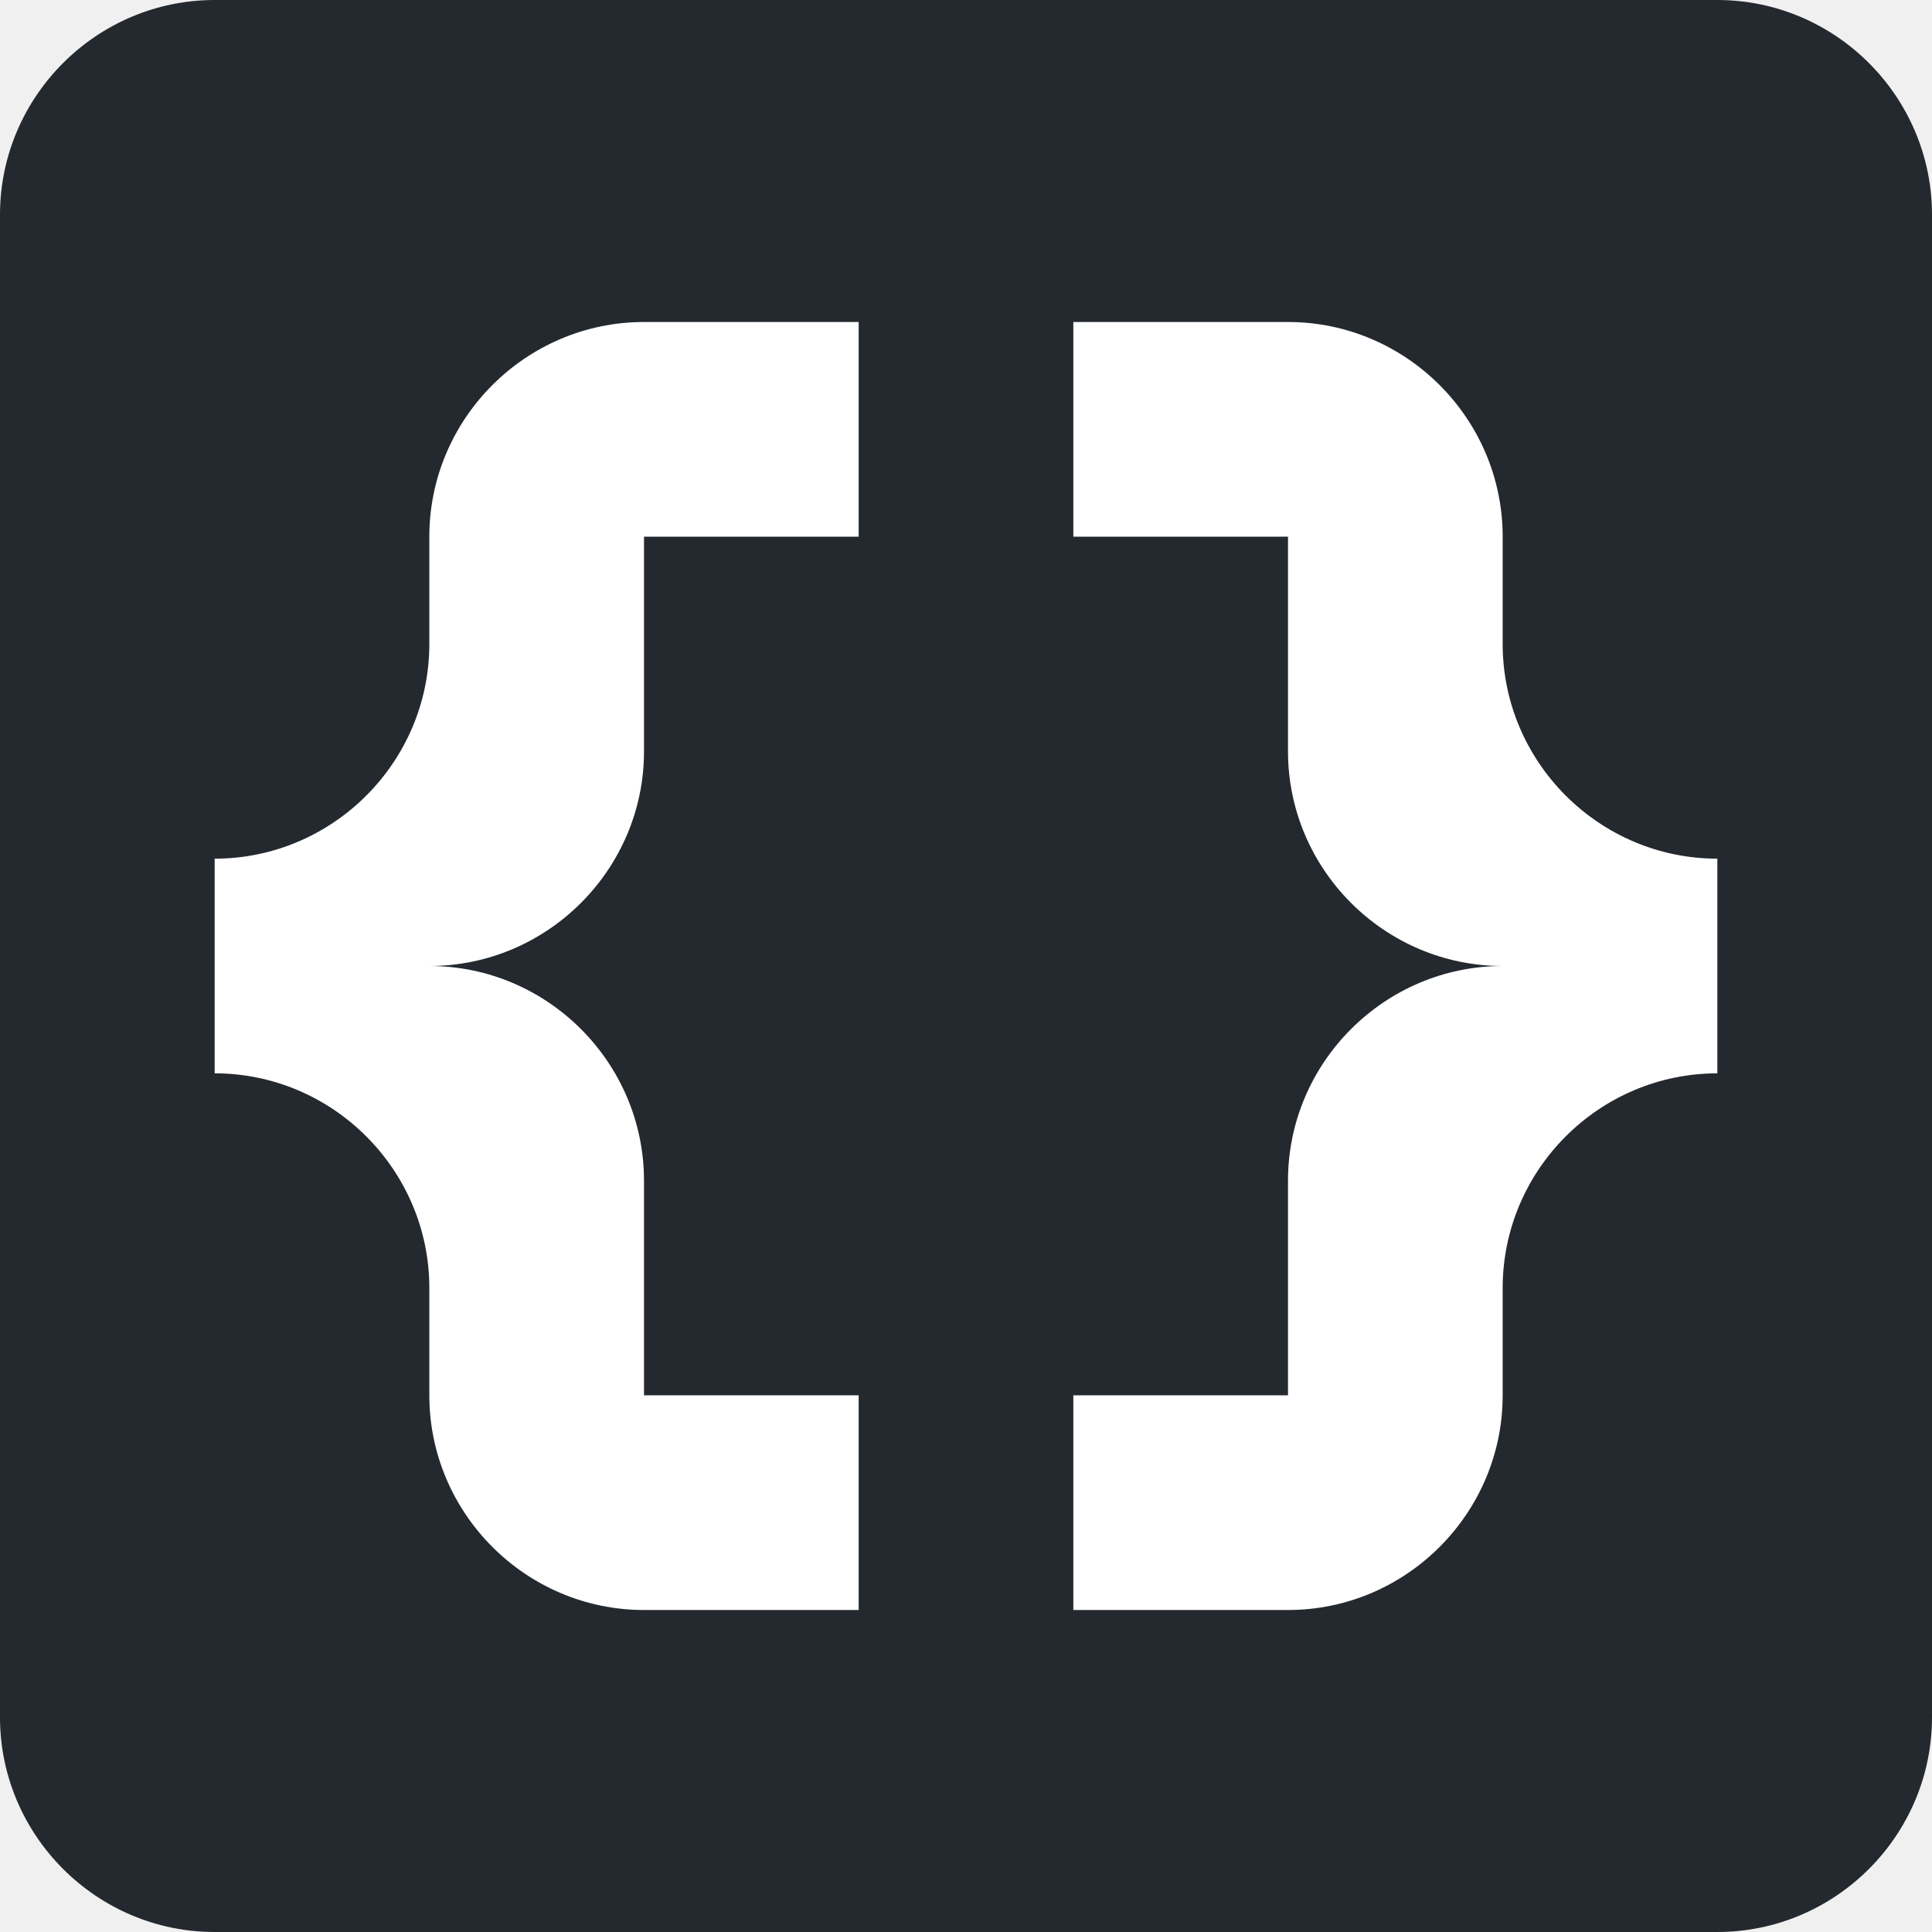
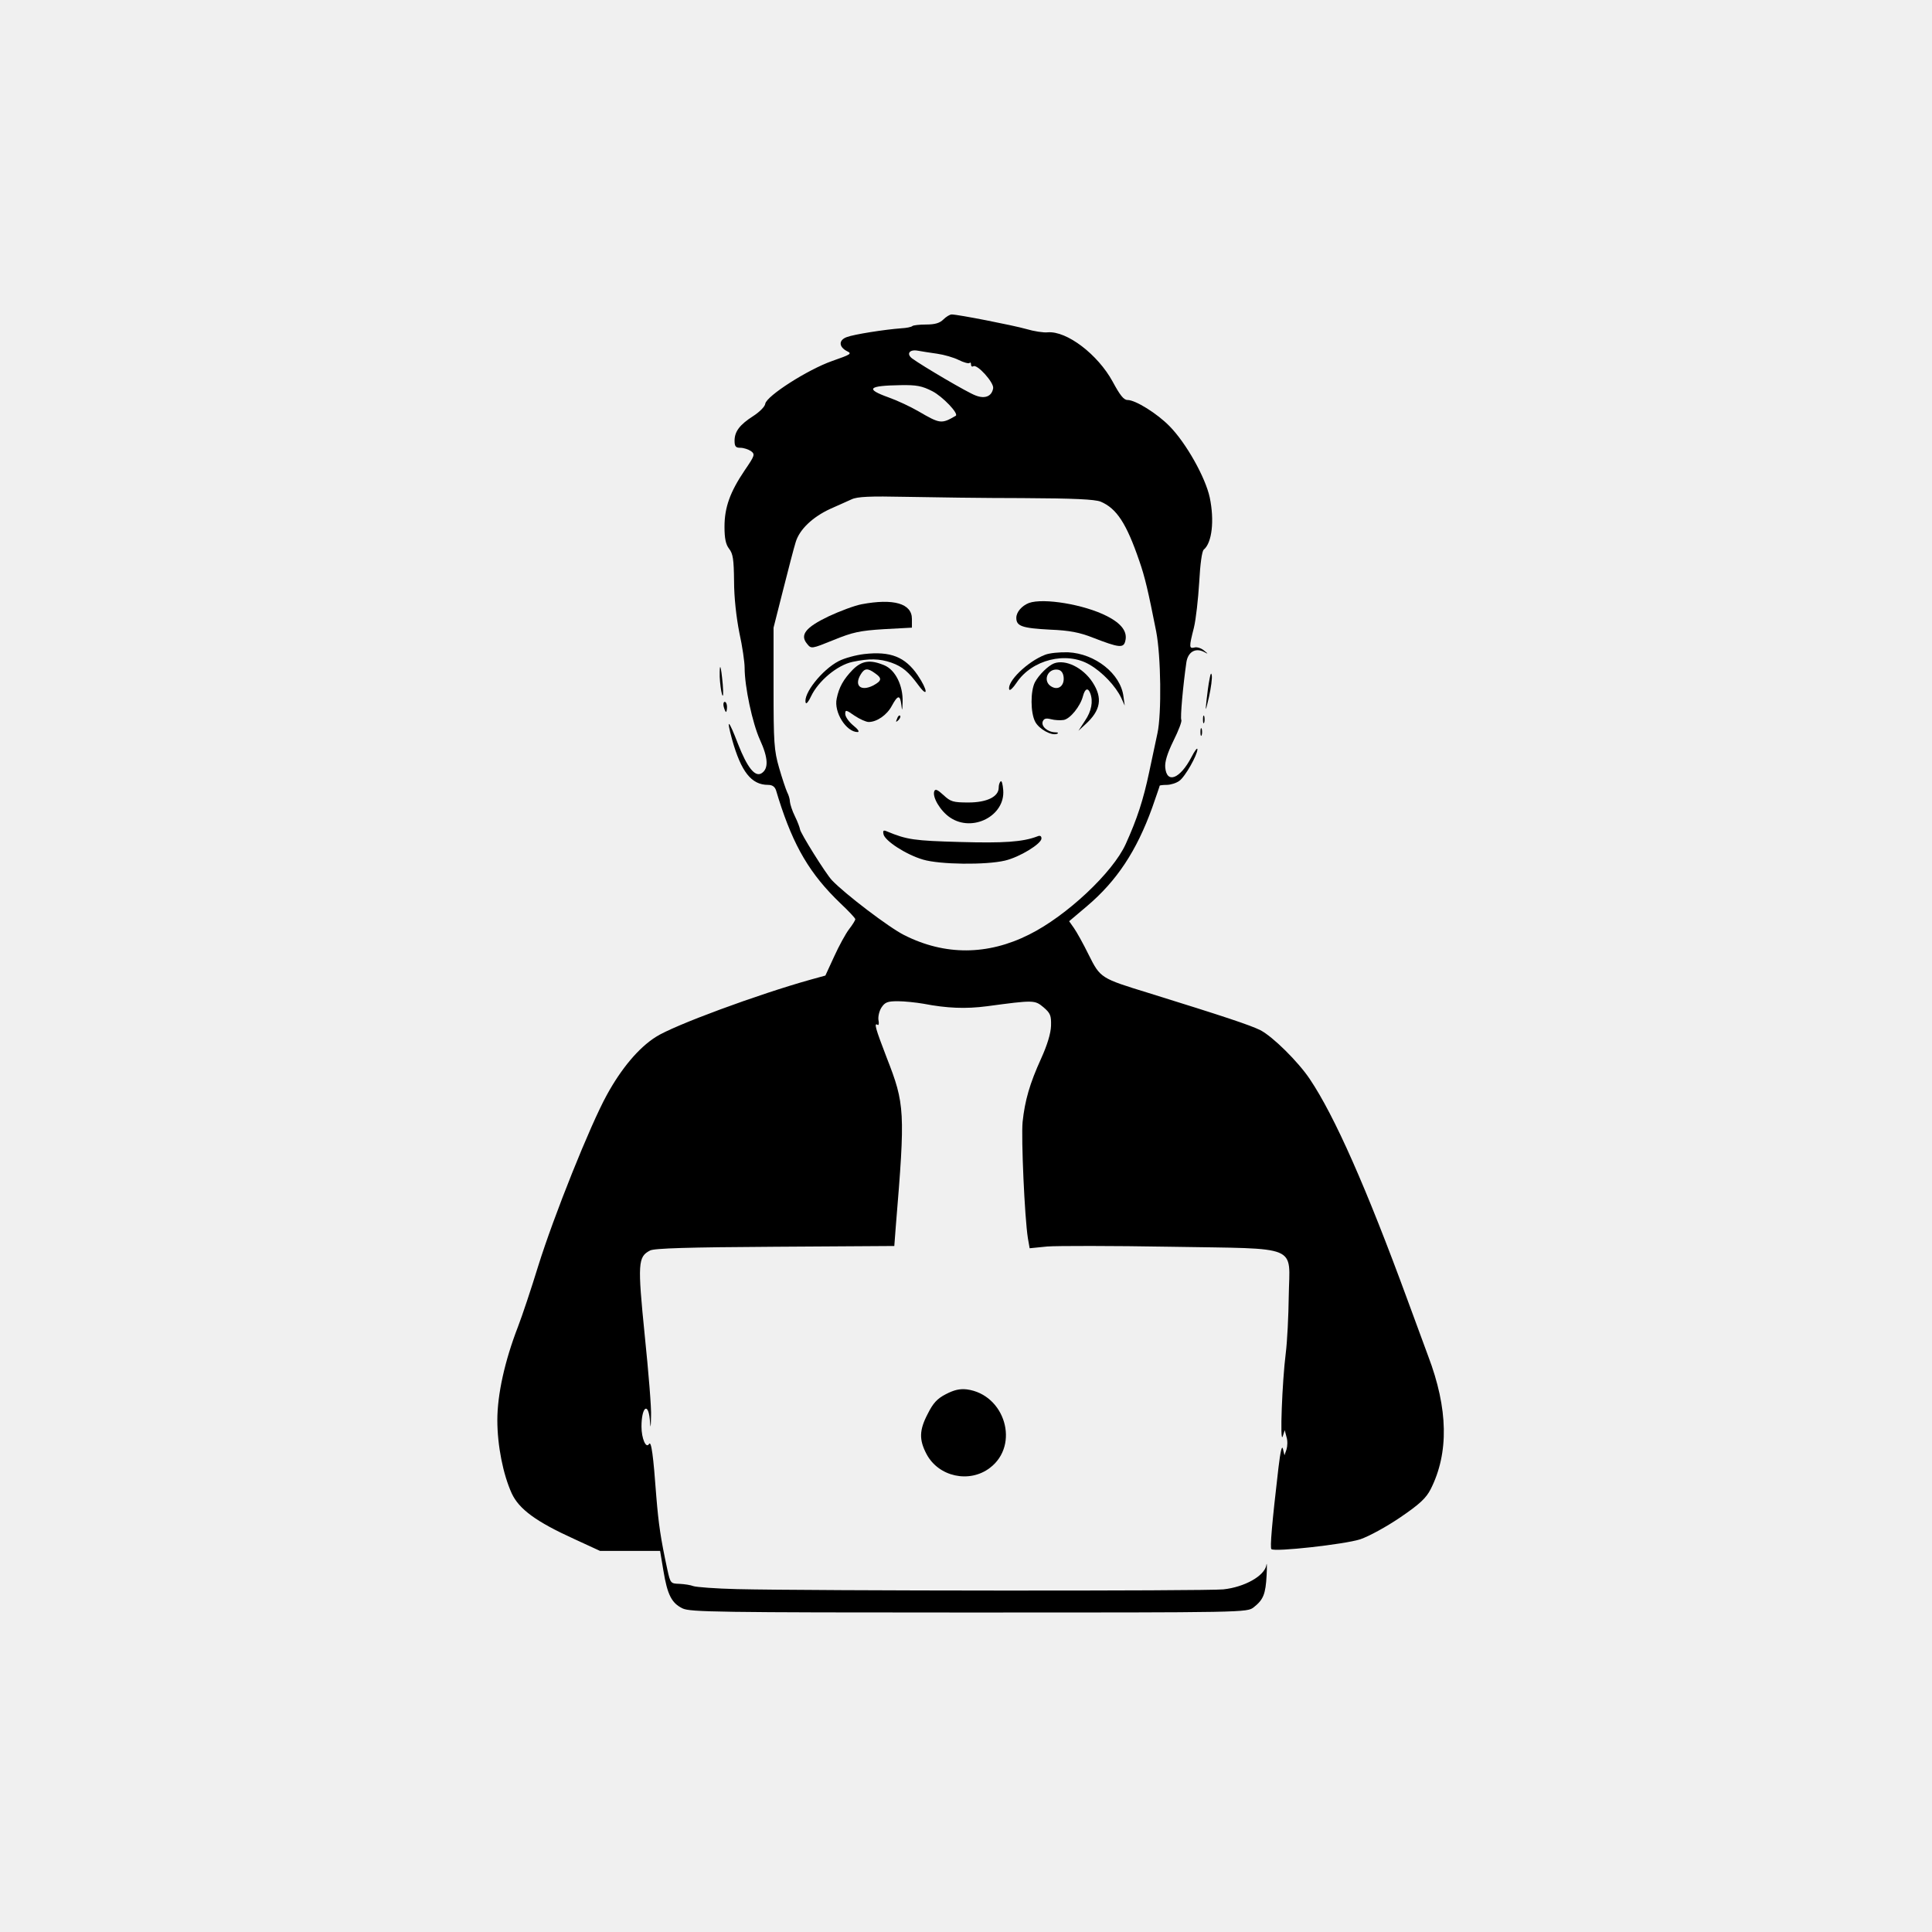
- <svg xmlns="http://www.w3.org/2000/svg" width="200" height="200" viewBox="0 0 200 200" fill="none">
-   <rect x="15" y="29" width="170" height="143" fill="white" />
-   <path d="M177.778 0H22.222C10 0 0 10 0 22.222V177.778C0 190 10 200 22.222 200H177.778C190 200 200 190 200 177.778V22.222C200 10 190 0 177.778 0ZM88.889 55.556H66.667V77.778C66.667 90 56.667 100 44.444 100C56.667 100 66.667 110 66.667 122.222V144.444H88.889V166.667H66.667C54.444 166.667 44.444 156.667 44.444 144.444V133.333C44.444 121.111 34.444 111.111 22.222 111.111V88.889C34.444 88.889 44.444 78.889 44.444 66.667V55.556C44.444 43.333 54.444 33.333 66.667 33.333H88.889V55.556ZM177.778 111.111C165.556 111.111 155.556 121.111 155.556 133.333V144.444C155.556 156.667 145.556 166.667 133.333 166.667H111.111V144.444H133.333V122.222C133.333 110 143.333 100 155.556 100C143.333 100 133.333 90 133.333 77.778V55.556H111.111V33.333H133.333C145.556 33.333 155.556 43.333 155.556 55.556V66.667C155.556 78.889 165.556 88.889 177.778 88.889V111.111Z" fill="#24292F" />
+ <svg xmlns="http://www.w3.org/2000/svg" version="1.0" width="768pt" height="768pt" viewBox="0 0 768 768" preserveAspectRatio="xMidYMid meet">
+   <g transform="translate(0,768) scale(0.1,-0.1)" fill="#000000" stroke="none">
+     <path d="M3750 6410 c-14 -14 -33 -20 -68 -20 -27 0 -52 -3 -55 -6 -4 -4 -24 -8 -44 -9 -67 -5 -188 -24 -217 -35 -33 -12 -32 -39 1 -56 21 -10 15 -13 -59 -39 -97 -34 -261 -139 -266 -170 -1 -11 -23 -33 -48 -49 -53 -34 -74 -61 -74 -98 0 -23 5 -28 23 -28 13 0 31 -6 42 -13 17 -13 16 -17 -25 -77 -58 -86 -80 -147 -80 -224 0 -46 5 -70 18 -87 16 -20 19 -43 20 -129 0 -65 9 -144 21 -205 12 -54 21 -117 21 -139 0 -76 31 -221 61 -287 33 -72 35 -115 6 -133 -26 -16 -57 24 -93 116 -38 99 -48 107 -24 19 36 -129 77 -181 143 -181 17 0 27 -7 32 -22 4 -13 8 -27 10 -33 60 -190 125 -300 246 -416 33 -31 59 -59 59 -63 0 -4 -11 -22 -25 -40 -13 -17 -40 -66 -59 -108 l-35 -76 -58 -16 c-208 -58 -545 -182 -616 -228 -68 -43 -137 -125 -195 -231 -66 -120 -210 -479 -273 -681 -27 -88 -63 -196 -80 -240 -53 -137 -82 -270 -82 -371 0 -102 23 -216 57 -291 29 -63 97 -113 249 -182 l102 -47 119 0 120 0 13 -78 c16 -97 33 -130 77 -151 31 -14 137 -16 1139 -16 1103 0 1104 0 1131 21 38 30 47 52 51 127 2 37 1 55 -1 40 -8 -43 -87 -87 -171 -96 -68 -7 -1636 -6 -1933 1 -85 2 -163 8 -174 12 -10 4 -34 8 -55 9 -35 1 -36 2 -48 56 -27 125 -35 181 -44 290 -12 165 -20 224 -29 210 -12 -20 -30 22 -30 69 0 76 26 100 33 29 3 -40 4 -38 5 12 2 30 -10 175 -25 321 -29 288 -27 313 21 338 16 9 153 13 496 15 l475 3 6 79 c38 457 36 485 -36 669 -45 117 -52 141 -36 131 4 -3 6 6 3 19 -2 14 3 36 12 50 14 21 24 25 65 25 26 0 73 -5 102 -10 93 -18 168 -21 252 -10 187 25 190 25 225 -4 28 -24 31 -33 30 -74 -1 -30 -15 -76 -39 -129 -46 -101 -65 -168 -74 -253 -6 -63 8 -380 21 -462 l7 -40 70 7 c38 3 259 3 490 -1 521 -9 473 11 470 -196 -1 -79 -6 -181 -12 -228 -14 -110 -24 -363 -12 -330 l8 25 7 -27 c5 -15 4 -37 0 -50 l-8 -23 -6 25 c-4 17 -10 -8 -18 -75 -26 -223 -34 -317 -28 -323 12 -12 291 19 353 39 35 12 103 49 159 87 78 53 103 77 121 112 73 144 70 320 -10 530 -13 36 -50 135 -81 220 -165 450 -291 734 -389 880 -46 69 -147 169 -197 195 -41 20 -136 52 -445 148 -189 58 -191 59 -237 151 -22 45 -49 93 -59 107 l-19 27 71 60 c118 100 197 219 259 391 16 46 30 86 30 88 0 1 12 3 28 3 15 0 38 7 50 16 23 16 72 103 72 126 -1 7 -11 -7 -24 -32 -45 -86 -98 -107 -104 -41 -2 23 8 56 33 107 20 40 34 77 31 82 -5 8 7 139 20 229 6 40 34 58 67 43 21 -11 22 -11 2 5 -11 9 -28 14 -37 11 -21 -5 -22 1 -2 79 8 33 17 114 21 180 4 74 11 124 18 130 33 27 43 116 24 207 -17 80 -94 217 -160 284 -49 50 -135 104 -167 104 -15 0 -30 19 -59 73 -59 108 -182 202 -258 196 -16 -2 -55 4 -85 13 -53 15 -272 58 -297 58 -7 0 -22 -9 -33 -20z m-25 -136 c28 -4 66 -15 86 -25 20 -10 39 -15 43 -12 3 4 6 1 6 -6 0 -7 4 -10 9 -7 15 10 82 -64 79 -87 -5 -32 -32 -44 -70 -29 -31 11 -211 117 -252 147 -24 18 -11 37 22 31 15 -3 50 -8 77 -12z m-19 -149 c41 -21 107 -90 93 -98 -57 -33 -62 -32 -148 18 -31 18 -84 43 -118 55 -95 34 -83 47 48 49 62 1 84 -3 125 -24z m358 -425 c208 -1 287 -5 311 -14 64 -27 103 -87 154 -236 22 -63 35 -118 67 -280 19 -98 22 -327 5 -405 -7 -33 -22 -103 -33 -155 -23 -109 -48 -186 -93 -285 -51 -113 -235 -286 -384 -360 -165 -83 -335 -84 -497 -2 -60 30 -236 164 -287 218 -24 25 -127 190 -127 203 -1 6 -9 29 -20 51 -11 22 -19 48 -20 58 0 10 -5 27 -11 38 -5 11 -20 55 -32 97 -20 69 -22 101 -22 317 l0 240 38 150 c21 83 43 168 50 190 15 50 66 99 137 132 30 13 69 31 85 38 23 11 74 13 215 10 102 -2 311 -5 464 -5z" />
+     <path d="M3425 5278 c-27 -5 -86 -27 -131 -48 -92 -44 -115 -74 -86 -109 17 -21 17 -21 106 15 76 31 104 37 200 43 l111 6 0 35 c0 61 -73 82 -200 58z" />
+     <path d="M4090 5283 c-28 -11 -50 -36 -50 -59 0 -33 22 -41 135 -47 76 -3 117 -11 170 -32 103 -40 121 -42 128 -14 10 37 -14 70 -73 100 -90 46 -252 73 -310 52z" />
+     <path d="M3435 5080 c-33 -4 -78 -16 -101 -28 -66 -34 -143 -131 -131 -166 2 -6 12 6 21 26 29 61 104 124 165 137 67 14 107 13 154 -3 45 -16 69 -37 108 -90 40 -54 37 -19 -3 40 -50 73 -108 96 -213 84z" />
+     <path d="M4154 5077 c-70 -27 -152 -107 -142 -138 2 -6 15 6 29 27 61 92 198 126 290 72 52 -30 104 -86 126 -132 l14 -31 -5 36 c-11 91 -113 171 -220 176 -34 1 -75 -3 -92 -10z" />
+     <path d="M3390 5018 c-37 -38 -55 -70 -64 -115 -12 -54 38 -133 83 -133 9 0 2 11 -17 26 -18 15 -32 35 -32 46 0 17 3 17 37 -7 21 -14 46 -25 56 -25 33 0 73 28 92 64 24 44 33 45 38 4 3 -27 4 -24 5 12 2 65 -29 127 -72 145 -56 24 -90 19 -126 -17z m88 -14 c29 -20 28 -30 -7 -49 -50 -25 -77 0 -49 45 15 24 27 25 56 4z" />
+     <path d="M4190 5043 c-23 -9 -60 -45 -76 -75 -18 -35 -18 -121 1 -157 15 -29 65 -57 87 -48 7 3 4 6 -8 6 -30 1 -56 24 -49 43 5 12 13 14 33 9 15 -4 37 -5 50 -3 26 4 67 55 77 95 8 30 20 35 29 11 12 -32 5 -71 -21 -109 l-26 -40 27 25 c62 56 70 105 29 168 -38 58 -107 92 -153 75z m38 -54 c4 -34 -20 -54 -47 -39 -38 20 -18 74 24 68 13 -2 21 -12 23 -29z" />
+     <path d="M3566 4823 c-6 -14 -5 -15 5 -6 7 7 10 15 7 18 -3 3 -9 -2 -12 -12z" />
+     <path d="M3978 4574 c-5 -4 -8 -15 -8 -25 0 -36 -47 -59 -120 -59 -61 0 -71 3 -99 29 -24 22 -33 26 -37 16 -9 -23 24 -79 63 -105 89 -60 219 7 211 109 -2 24 -6 39 -10 35z" />
+     <path d="M3512 4364 c5 -26 89 -81 157 -101 67 -20 250 -22 326 -4 59 14 145 67 145 88 0 10 -6 13 -17 8 -58 -22 -133 -27 -308 -22 -181 5 -210 9 -289 42 -14 6 -17 4 -14 -11z" />
+     <path d="M2861 4989 c1 -24 5 -55 9 -69 5 -15 6 1 3 40 -7 76 -13 93 -12 29z" />
+     <path d="M4808 4980 c-4 -19 -9 -57 -12 -85 -5 -47 -4 -45 10 15 8 36 13 74 11 85 -2 13 -5 8 -9 -15z" />
+     <path d="M2877 4870 c3 -11 7 -20 9 -20 2 0 4 9 4 20 0 11 -4 20 -9 20 -5 0 -7 -9 -4 -20z" />
+     <path d="M4782 4820 c0 -14 2 -19 5 -12 2 6 2 18 0 25 -3 6 -5 1 -5 -13z" />
+     <path d="M4772 4770 c0 -14 2 -19 5 -12 2 6 2 18 0 25 -3 6 -5 1 -5 -13z" />
+     <path d="M3760 2138 c-35 -18 -51 -36 -72 -78 -34 -65 -35 -103 -5 -160 48 -91 171 -117 252 -55 120 91 60 292 -92 312 -28 3 -50 -2 -83 -19z" />
+   </g>
</svg>
